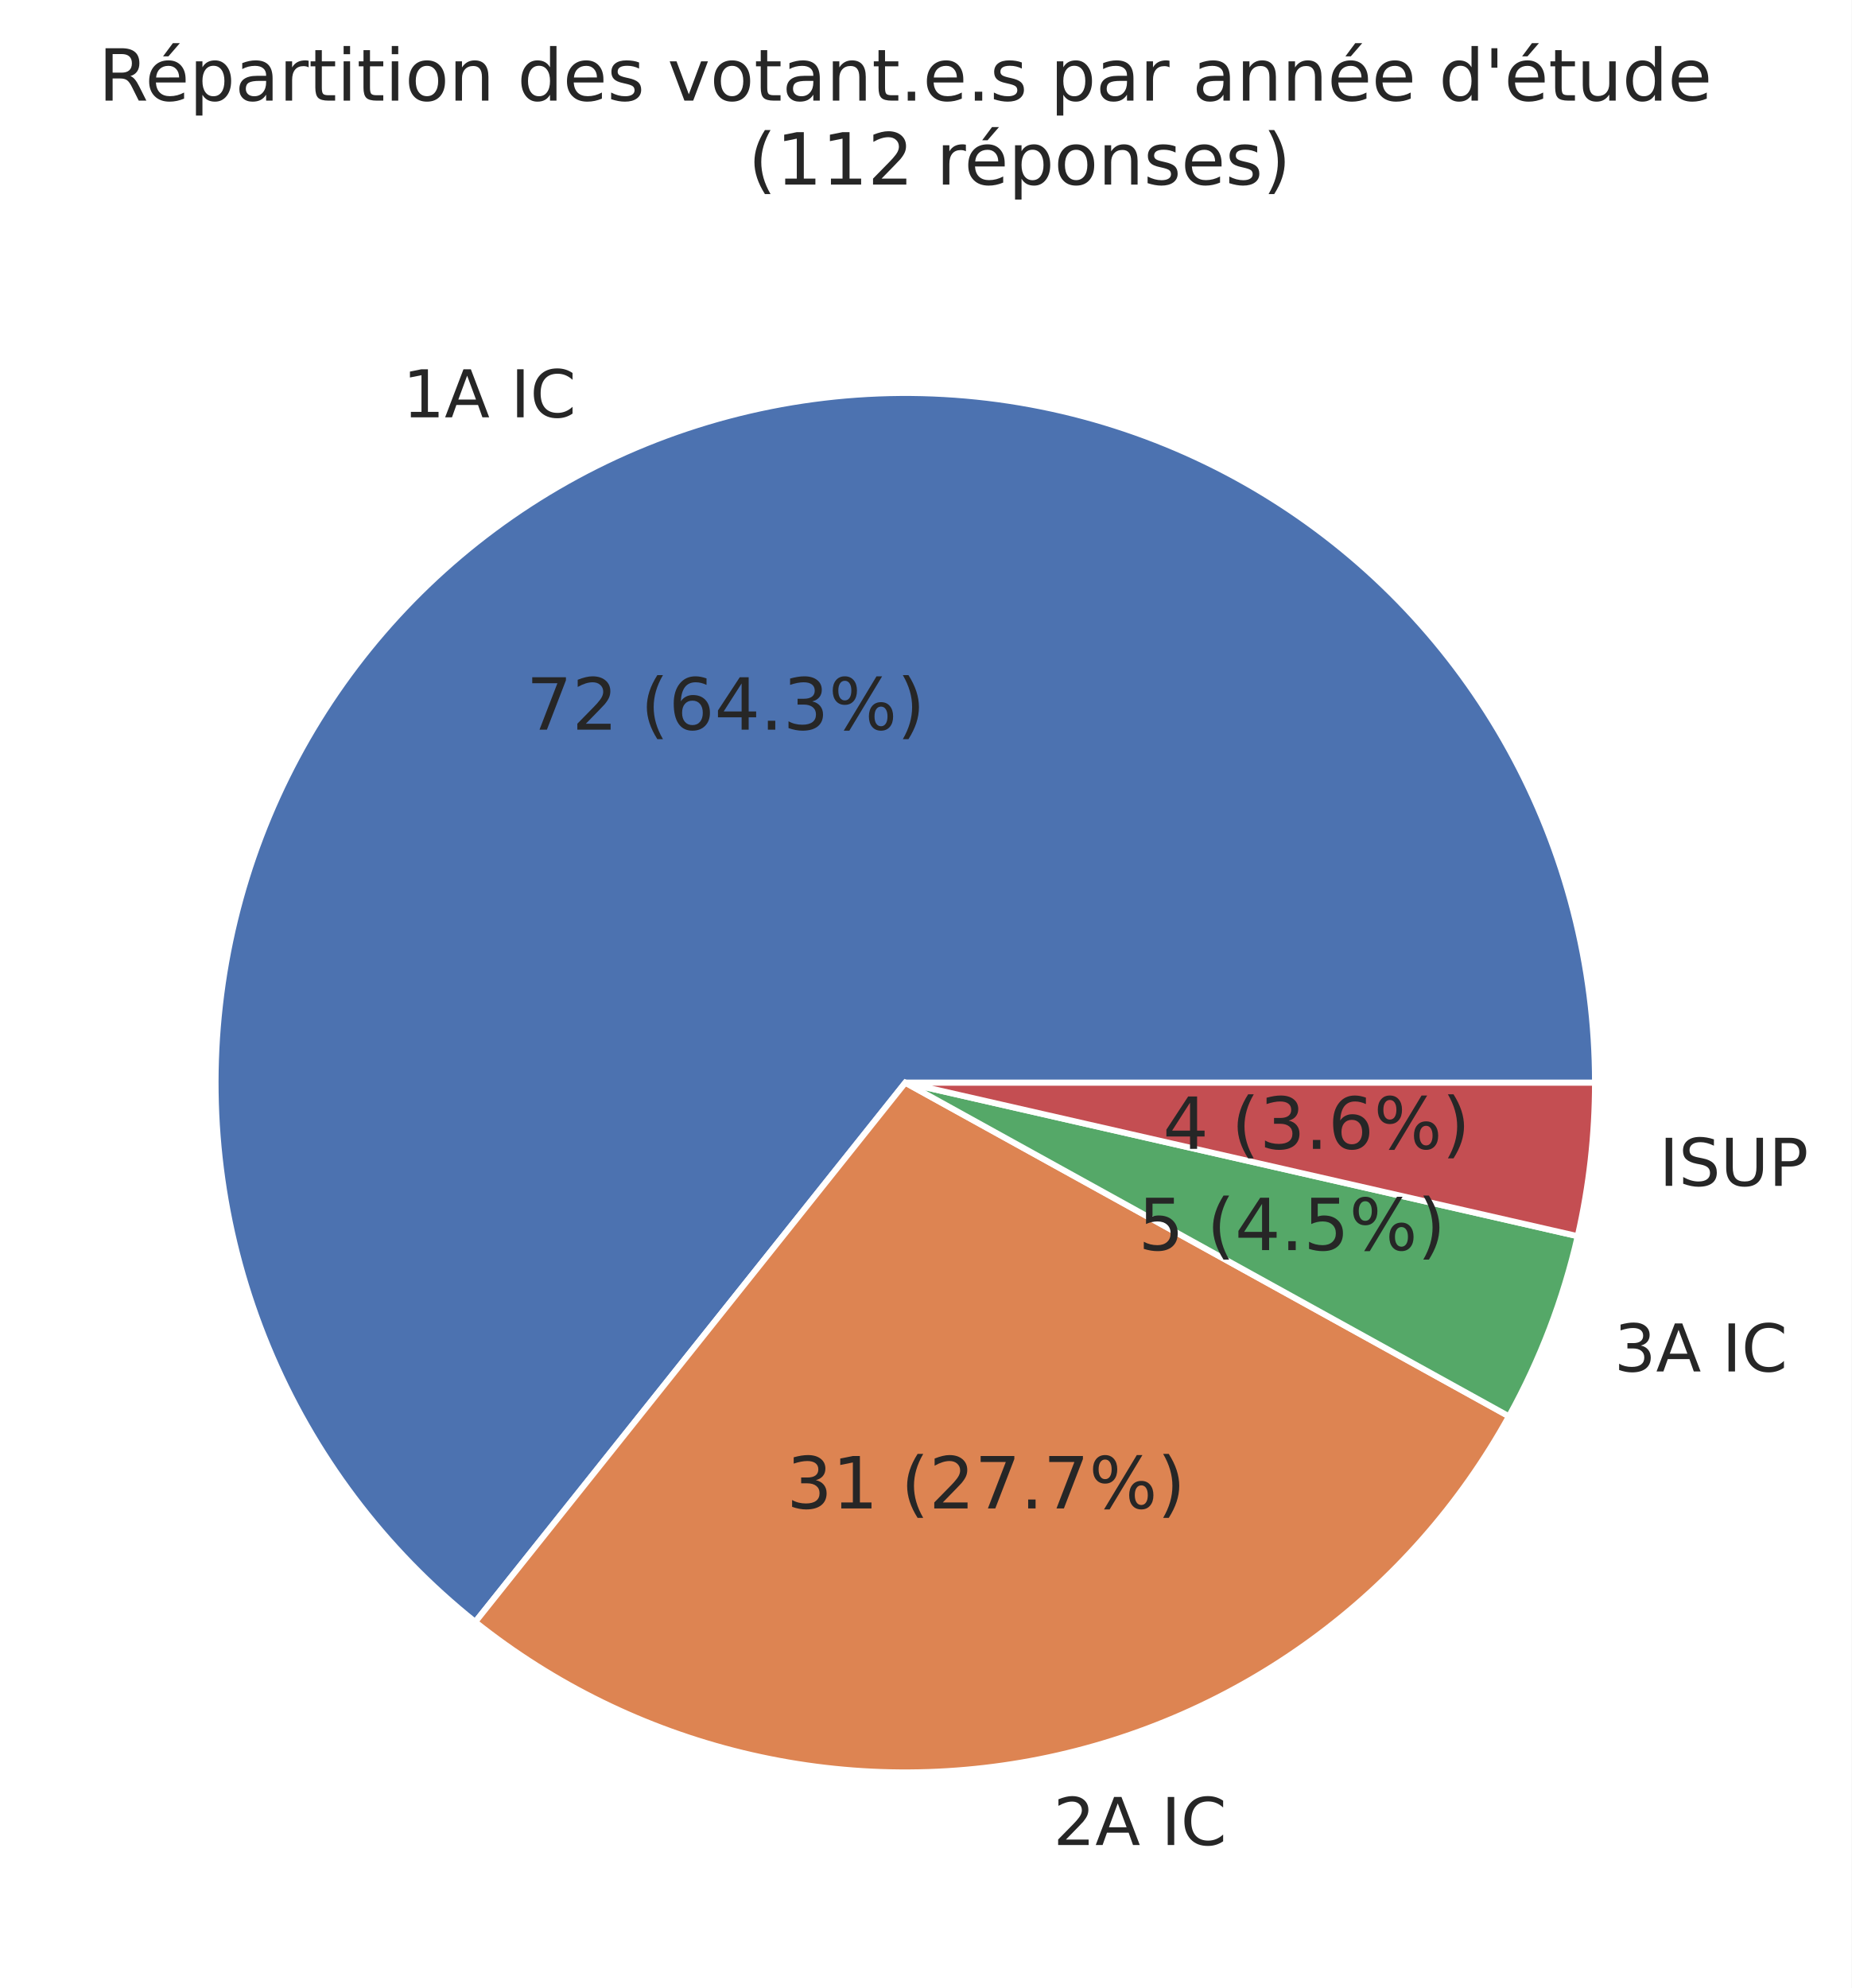
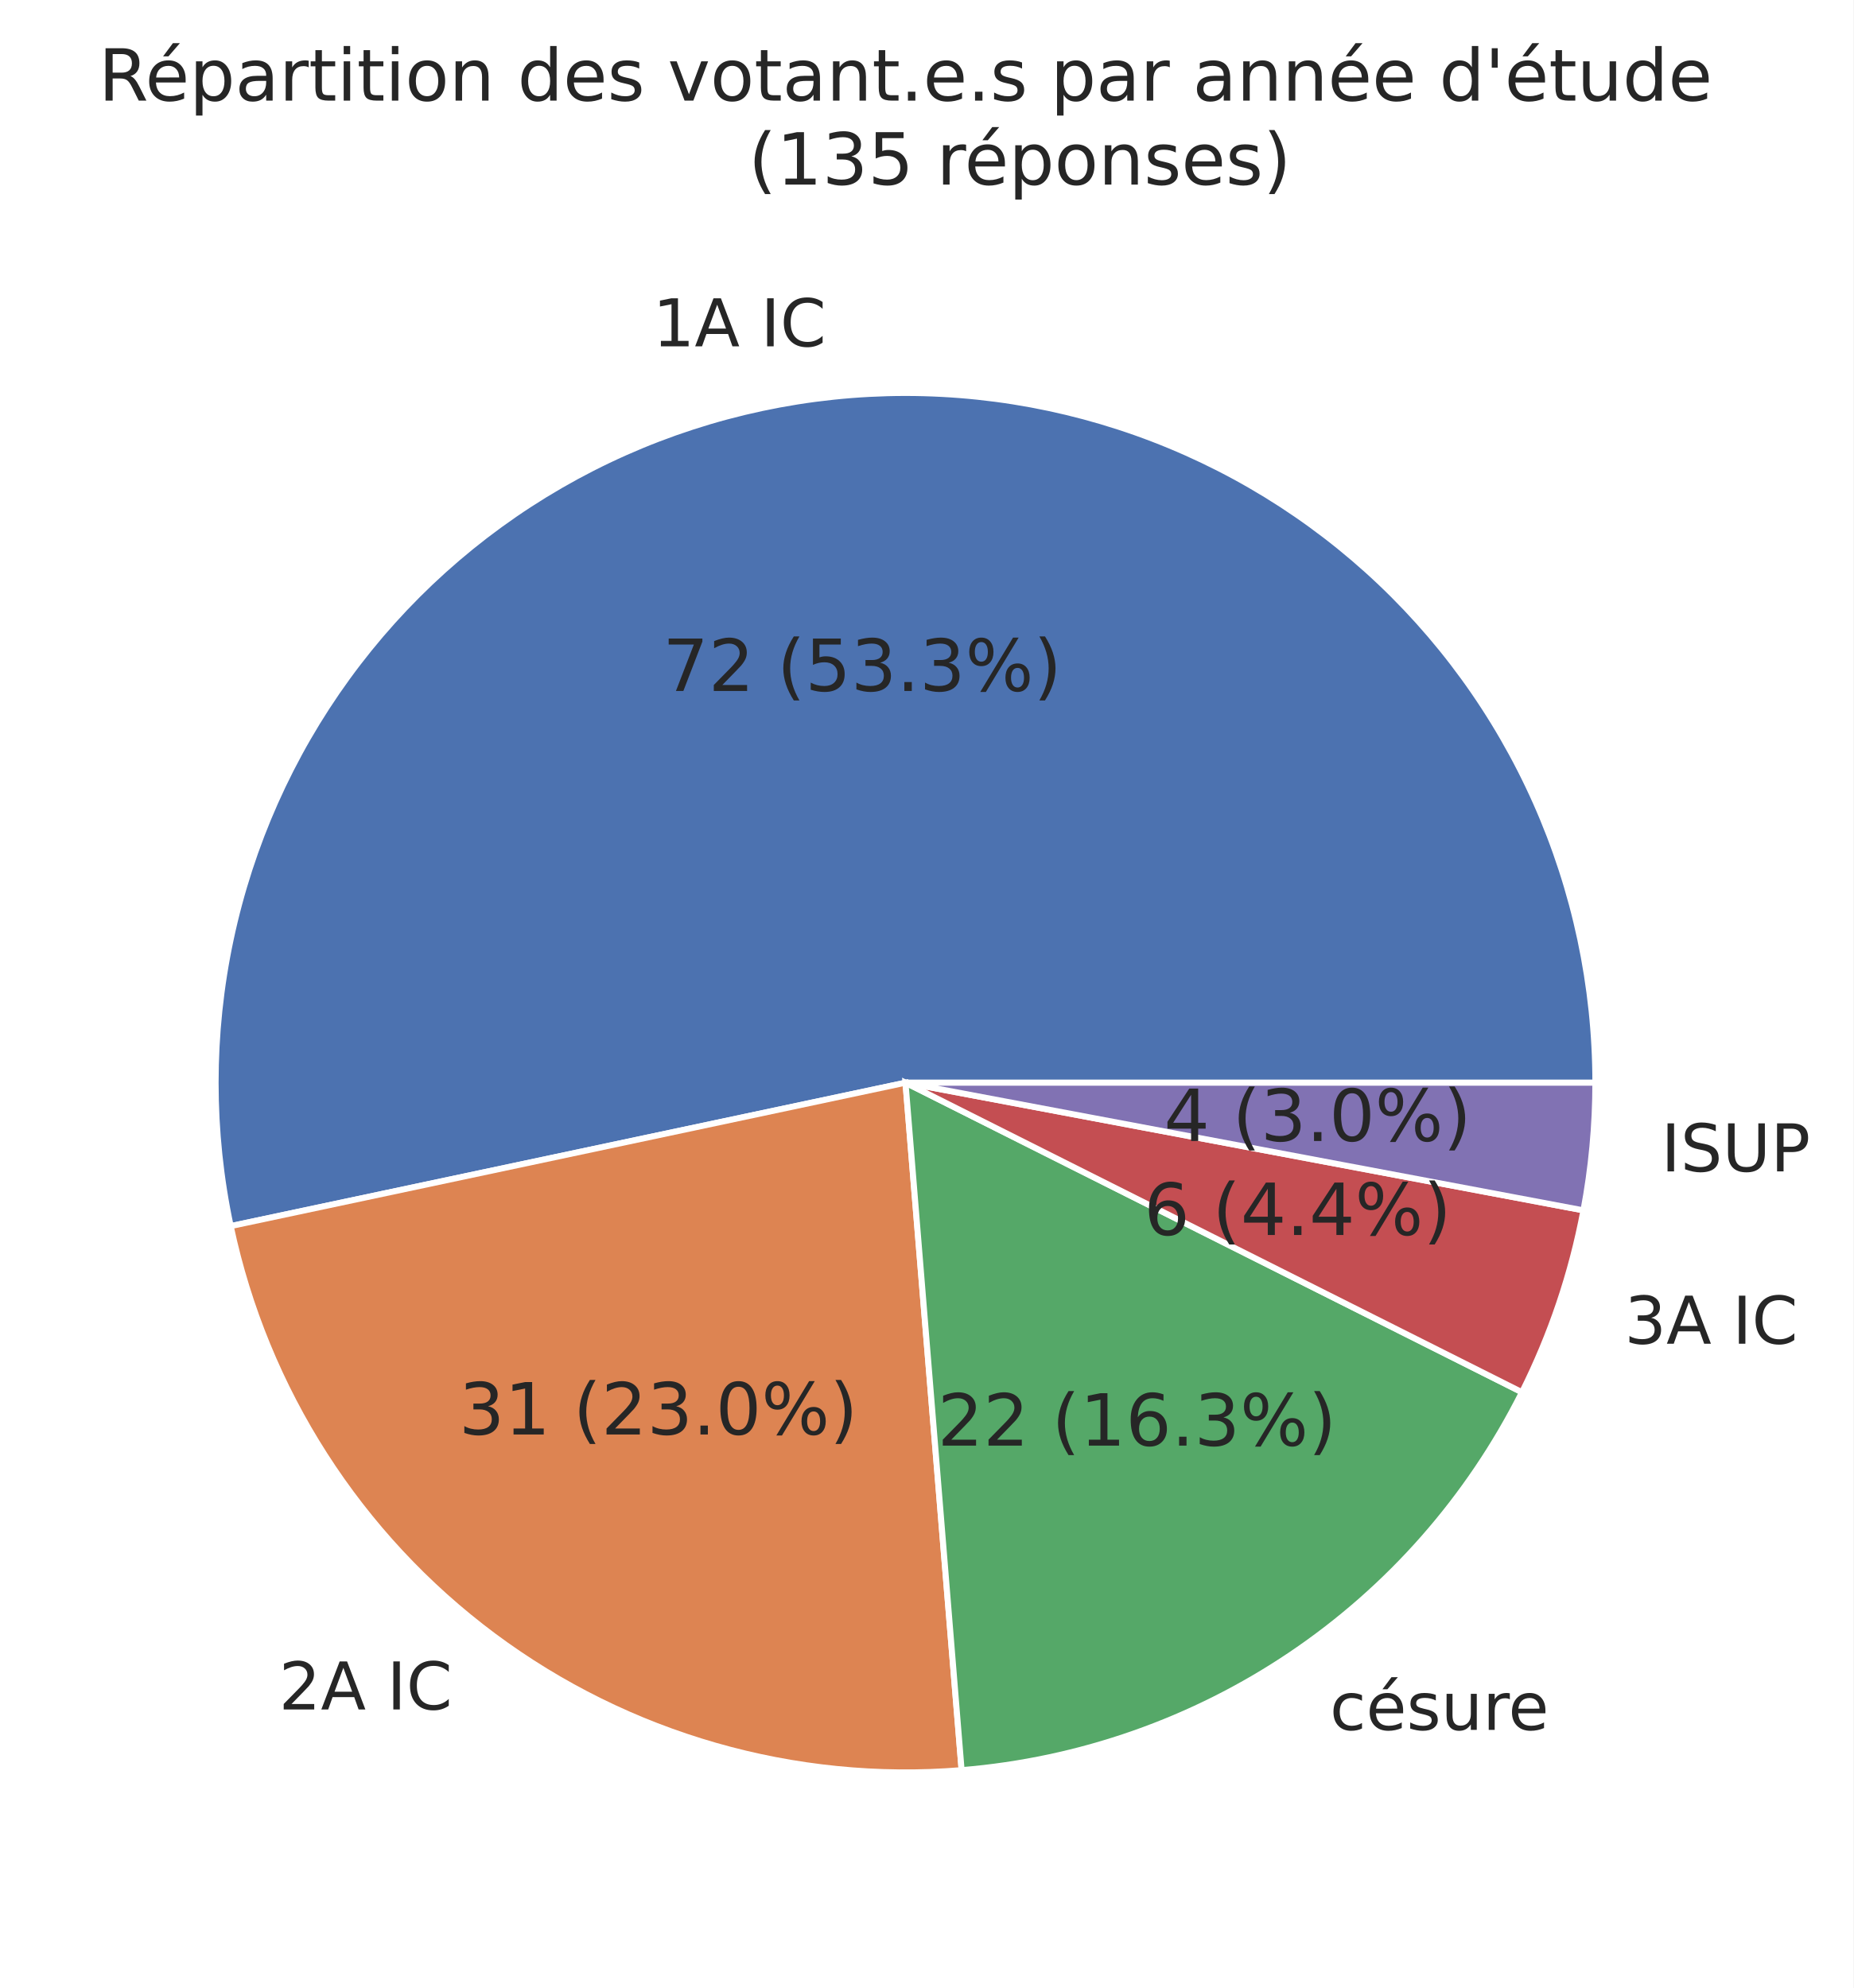
- <svg xmlns="http://www.w3.org/2000/svg" xmlns:xlink="http://www.w3.org/1999/xlink" width="309.077pt" height="331.844pt" viewBox="0 0 309.077 331.844" version="1.1">
+ <svg xmlns="http://www.w3.org/2000/svg" xmlns:xlink="http://www.w3.org/1999/xlink" width="309.325pt" height="331.844pt" viewBox="0 0 309.325 331.844" version="1.1">
  <defs>
    <style type="text/css">*{stroke-linejoin: round; stroke-linecap: butt}</style>
  </defs>
  <g id="figure_1">
    <g id="patch_1">
-       <path d="M -0 331.844  L 309.077 331.844  L 309.077 0  L -0 0  z " style="fill: #ffffff" />
+       <path d="M -0 331.844  L 309.325 331.844  L 309.325 0  L -0 0  z " style="fill: #ffffff" />
    </g>
    <g id="axes_1">
      <g id="matplotlib.axis_1" />
      <g id="matplotlib.axis_2" />
      <g id="patch_2">
-         <path d="M 266.249 180.727  C 266.249 161.248 261.305 142.084 251.883 125.036  C 242.461 107.987 228.864 93.605 212.37 83.242  C 195.877 72.878 177.02 66.868 157.572 65.776  C 138.123 64.684 118.712 68.545 101.162 76.996  C 83.612 85.448 68.49 98.217 57.218 114.103  C 45.946 129.99 38.888 148.48 36.707 167.837  C 34.526 187.193 37.293 206.791 44.747 224.787  C 52.201 242.783 64.102 258.597 79.332 270.742  L 151.116 180.727  z " style="fill: #4c72b0; stroke: #ffffff; stroke-linejoin: miter" />
+         <path d="M 266.249 180.727  C 266.249 164.593 262.857 148.638 256.295 133.899  C 249.733 119.16 240.145 105.963 228.155 95.167  C 216.165 84.371 202.038 76.215 186.694 71.23  C 171.35 66.244 155.127 64.539 139.081 66.225  C 123.036 67.912 107.522 72.953 93.55 81.02  C 79.577 89.087 67.455 100.001 57.972 113.054  C 48.488 126.107 41.854 141.009 38.499 156.79  C 35.145 172.572 35.145 188.883 38.499 204.665  L 151.116 180.727  z " style="fill: #4c72b0; stroke: #ffffff; stroke-linejoin: miter" />
      </g>
      <g id="patch_3">
-         <path d="M 79.332 270.742  C 92.428 281.186 107.648 288.647 123.925 292.603  C 140.202 296.559 157.148 296.916 173.577 293.648  C 190.006 290.38 205.526 283.566 219.05 273.682  C 232.575 263.798 243.78 251.08 251.883 236.419  L 151.116 180.727  z " style="fill: #dd8452; stroke: #ffffff; stroke-linejoin: miter" />
+         <path d="M 38.499 204.665  C 44.317 232.036 59.918 256.368 82.363 273.078  C 104.809 289.788 132.594 297.755 160.483 295.479  L 151.116 180.727  z " style="fill: #dd8452; stroke: #ffffff; stroke-linejoin: miter" />
      </g>
      <g id="patch_4">
-         <path d="M 251.883 236.419  C 254.488 231.707 256.758 226.817 258.679 221.786  C 260.599 216.756 262.164 211.597 263.362 206.347  L 151.116 180.727  z " style="fill: #55a868; stroke: #ffffff; stroke-linejoin: miter" />
+         <path d="M 160.483 295.479  C 180.172 293.871 199.12 287.224 215.497 276.177  C 231.875 265.13 245.137 250.052 254.002 232.399  L 151.116 180.727  z " style="fill: #55a868; stroke: #ffffff; stroke-linejoin: miter" />
      </g>
      <g id="patch_5">
-         <path d="M 263.362 206.347  C 264.321 202.148 265.043 197.898 265.525 193.618  C 266.007 189.338 266.249 185.035 266.249 180.728  L 151.116 180.727  z " style="fill: #c44e52; stroke: #ffffff; stroke-linejoin: miter" />
+         <path d="M 254.002 232.399  C 256.408 227.608 258.477 222.656 260.192 217.577  C 261.908 212.498 263.267 207.306 264.259 202.038  L 151.116 180.727  z " style="fill: #c44e52; stroke: #ffffff; stroke-linejoin: miter" />
+       </g>
+       <g id="patch_6">
+         <path d="M 264.259 202.038  C 264.921 198.527 265.418 194.987 265.75 191.429  C 266.082 187.872 266.249 184.3 266.249 180.727  L 151.116 180.727  z " style="fill: #8172b3; stroke: #ffffff; stroke-linejoin: miter" />
      </g>
      <g id="text_1">
-         <g style="fill: #262626" transform="translate(67.22086 69.65864) scale(0.11 -0.11)">
+         <g style="fill: #262626" transform="translate(108.9324 57.81051) scale(0.11 -0.11)">
          <defs>
            <path id="DejaVuSans-31" d="M 794 531  L 1825 531  L 1825 4091  L 703 3866  L 703 4441  L 1819 4666  L 2450 4666  L 2450 531  L 3481 531  L 3481 0  L 794 0  L 794 531  z " transform="scale(0.015625)" />
            <path id="DejaVuSans-41" d="M 2188 4044  L 1331 1722  L 3047 1722  L 2188 4044  z M 1831 4666  L 2547 4666  L 4325 0  L 3669 0  L 3244 1197  L 1141 1197  L 716 0  L 50 0  L 1831 4666  z " transform="scale(0.015625)" />
            <path id="DejaVuSans-20" transform="scale(0.015625)" />
            <path id="DejaVuSans-49" d="M 628 4666  L 1259 4666  L 1259 0  L 628 0  L 628 4666  z " transform="scale(0.015625)" />
            <path id="DejaVuSans-43" d="M 4122 4306  L 4122 3641  Q 3803 3938 3442 4084  Q 3081 4231 2675 4231  Q 1875 4231 1450 3742  Q 1025 3253 1025 2328  Q 1025 1406 1450 917  Q 1875 428 2675 428  Q 3081 428 3442 575  Q 3803 722 4122 1019  L 4122 359  Q 3791 134 3420 21  Q 3050 -91 2638 -91  Q 1578 -91 968 557  Q 359 1206 359 2328  Q 359 3453 968 4101  Q 1578 4750 2638 4750  Q 3056 4750 3426 4639  Q 3797 4528 4122 4306  z " transform="scale(0.015625)" />
          </defs>
          <use xlink:href="#DejaVuSans-31" />
          <use xlink:href="#DejaVuSans-41" transform="translate(63.62305 0)" />
          <use xlink:href="#DejaVuSans-20" transform="translate(132.0312 0)" />
          <use xlink:href="#DejaVuSans-49" transform="translate(163.8184 0)" />
          <use xlink:href="#DejaVuSans-43" transform="translate(193.3105 0)" />
        </g>
      </g>
      <g id="text_2">
-         <g style="fill: #262626" transform="translate(87.85939 121.8001) scale(0.12 -0.12)">
+         <g style="fill: #262626" transform="translate(110.6111 115.3375) scale(0.12 -0.12)">
          <defs>
            <path id="DejaVuSans-37" d="M 525 4666  L 3525 4666  L 3525 4397  L 1831 0  L 1172 0  L 2766 4134  L 525 4134  L 525 4666  z " transform="scale(0.015625)" />
            <path id="DejaVuSans-32" d="M 1228 531  L 3431 531  L 3431 0  L 469 0  L 469 531  Q 828 903 1448 1529  Q 2069 2156 2228 2338  Q 2531 2678 2651 2914  Q 2772 3150 2772 3378  Q 2772 3750 2511 3984  Q 2250 4219 1831 4219  Q 1534 4219 1204 4116  Q 875 4013 500 3803  L 500 4441  Q 881 4594 1212 4672  Q 1544 4750 1819 4750  Q 2544 4750 2975 4387  Q 3406 4025 3406 3419  Q 3406 3131 3298 2873  Q 3191 2616 2906 2266  Q 2828 2175 2409 1742  Q 1991 1309 1228 531  z " transform="scale(0.015625)" />
            <path id="DejaVuSans-28" d="M 1984 4856  Q 1566 4138 1362 3434  Q 1159 2731 1159 2009  Q 1159 1288 1364 580  Q 1569 -128 1984 -844  L 1484 -844  Q 1016 -109 783 600  Q 550 1309 550 2009  Q 550 2706 781 3412  Q 1013 4119 1484 4856  L 1984 4856  z " transform="scale(0.015625)" />
-             <path id="DejaVuSans-36" d="M 2113 2584  Q 1688 2584 1439 2293  Q 1191 2003 1191 1497  Q 1191 994 1439 701  Q 1688 409 2113 409  Q 2538 409 2786 701  Q 3034 994 3034 1497  Q 3034 2003 2786 2293  Q 2538 2584 2113 2584  z M 3366 4563  L 3366 3988  Q 3128 4100 2886 4159  Q 2644 4219 2406 4219  Q 1781 4219 1451 3797  Q 1122 3375 1075 2522  Q 1259 2794 1537 2939  Q 1816 3084 2150 3084  Q 2853 3084 3261 2657  Q 3669 2231 3669 1497  Q 3669 778 3244 343  Q 2819 -91 2113 -91  Q 1303 -91 875 529  Q 447 1150 447 2328  Q 447 3434 972 4092  Q 1497 4750 2381 4750  Q 2619 4750 2861 4703  Q 3103 4656 3366 4563  z " transform="scale(0.015625)" />
-             <path id="DejaVuSans-34" d="M 2419 4116  L 825 1625  L 2419 1625  L 2419 4116  z M 2253 4666  L 3047 4666  L 3047 1625  L 3713 1625  L 3713 1100  L 3047 1100  L 3047 0  L 2419 0  L 2419 1100  L 313 1100  L 313 1709  L 2253 4666  z " transform="scale(0.015625)" />
+             <path id="DejaVuSans-35" d="M 691 4666  L 3169 4666  L 3169 4134  L 1269 4134  L 1269 2991  Q 1406 3038 1543 3061  Q 1681 3084 1819 3084  Q 2600 3084 3056 2656  Q 3513 2228 3513 1497  Q 3513 744 3044 326  Q 2575 -91 1722 -91  Q 1428 -91 1123 -41  Q 819 9 494 109  L 494 744  Q 775 591 1075 516  Q 1375 441 1709 441  Q 2250 441 2565 725  Q 2881 1009 2881 1497  Q 2881 1984 2565 2268  Q 2250 2553 1709 2553  Q 1456 2553 1204 2497  Q 953 2441 691 2322  L 691 4666  z " transform="scale(0.015625)" />
+             <path id="DejaVuSans-33" d="M 2597 2516  Q 3050 2419 3304 2112  Q 3559 1806 3559 1356  Q 3559 666 3084 287  Q 2609 -91 1734 -91  Q 1441 -91 1130 -33  Q 819 25 488 141  L 488 750  Q 750 597 1062 519  Q 1375 441 1716 441  Q 2309 441 2620 675  Q 2931 909 2931 1356  Q 2931 1769 2642 2001  Q 2353 2234 1838 2234  L 1294 2234  L 1294 2753  L 1863 2753  Q 2328 2753 2575 2939  Q 2822 3125 2822 3475  Q 2822 3834 2567 4026  Q 2313 4219 1838 4219  Q 1578 4219 1281 4162  Q 984 4106 628 3988  L 628 4550  Q 988 4650 1302 4700  Q 1616 4750 1894 4750  Q 2613 4750 3031 4423  Q 3450 4097 3450 3541  Q 3450 3153 3228 2886  Q 3006 2619 2597 2516  z " transform="scale(0.015625)" />
            <path id="DejaVuSans-2e" d="M 684 794  L 1344 794  L 1344 0  L 684 0  L 684 794  z " transform="scale(0.015625)" />
-             <path id="DejaVuSans-33" d="M 2597 2516  Q 3050 2419 3304 2112  Q 3559 1806 3559 1356  Q 3559 666 3084 287  Q 2609 -91 1734 -91  Q 1441 -91 1130 -33  Q 819 25 488 141  L 488 750  Q 750 597 1062 519  Q 1375 441 1716 441  Q 2309 441 2620 675  Q 2931 909 2931 1356  Q 2931 1769 2642 2001  Q 2353 2234 1838 2234  L 1294 2234  L 1294 2753  L 1863 2753  Q 2328 2753 2575 2939  Q 2822 3125 2822 3475  Q 2822 3834 2567 4026  Q 2313 4219 1838 4219  Q 1578 4219 1281 4162  Q 984 4106 628 3988  L 628 4550  Q 988 4650 1302 4700  Q 1616 4750 1894 4750  Q 2613 4750 3031 4423  Q 3450 4097 3450 3541  Q 3450 3153 3228 2886  Q 3006 2619 2597 2516  z " transform="scale(0.015625)" />
            <path id="DejaVuSans-25" d="M 4653 2053  Q 4381 2053 4226 1822  Q 4072 1591 4072 1178  Q 4072 772 4226 539  Q 4381 306 4653 306  Q 4919 306 5073 539  Q 5228 772 5228 1178  Q 5228 1588 5073 1820  Q 4919 2053 4653 2053  z M 4653 2450  Q 5147 2450 5437 2106  Q 5728 1763 5728 1178  Q 5728 594 5436 251  Q 5144 -91 4653 -91  Q 4153 -91 3862 251  Q 3572 594 3572 1178  Q 3572 1766 3864 2108  Q 4156 2450 4653 2450  z M 1428 4353  Q 1159 4353 1004 4120  Q 850 3888 850 3481  Q 850 3069 1003 2837  Q 1156 2606 1428 2606  Q 1700 2606 1854 2837  Q 2009 3069 2009 3481  Q 2009 3884 1853 4118  Q 1697 4353 1428 4353  z M 4250 4750  L 4750 4750  L 1831 -91  L 1331 -91  L 4250 4750  z M 1428 4750  Q 1922 4750 2215 4408  Q 2509 4066 2509 3481  Q 2509 2891 2217 2550  Q 1925 2209 1428 2209  Q 931 2209 642 2551  Q 353 2894 353 3481  Q 353 4063 643 4406  Q 934 4750 1428 4750  z " transform="scale(0.015625)" />
            <path id="DejaVuSans-29" d="M 513 4856  L 1013 4856  Q 1481 4119 1714 3412  Q 1947 2706 1947 2009  Q 1947 1309 1714 600  Q 1481 -109 1013 -844  L 513 -844  Q 928 -128 1133 580  Q 1338 1288 1338 2009  Q 1338 2731 1133 3434  Q 928 4138 513 4856  z " transform="scale(0.015625)" />
          </defs>
          <use xlink:href="#DejaVuSans-37" />
          <use xlink:href="#DejaVuSans-32" transform="translate(63.62305 0)" />
          <use xlink:href="#DejaVuSans-20" transform="translate(127.2461 0)" />
          <use xlink:href="#DejaVuSans-28" transform="translate(159.0332 0)" />
-           <use xlink:href="#DejaVuSans-36" transform="translate(198.0469 0)" />
-           <use xlink:href="#DejaVuSans-34" transform="translate(261.6699 0)" />
+           <use xlink:href="#DejaVuSans-35" transform="translate(198.0469 0)" />
+           <use xlink:href="#DejaVuSans-33" transform="translate(261.6699 0)" />
          <use xlink:href="#DejaVuSans-2e" transform="translate(325.293 0)" />
          <use xlink:href="#DejaVuSans-33" transform="translate(357.0801 0)" />
          <use xlink:href="#DejaVuSans-25" transform="translate(420.7031 0)" />
          <use xlink:href="#DejaVuSans-29" transform="translate(515.7227 0)" />
        </g>
      </g>
      <g id="text_3">
-         <g style="fill: #262626" transform="translate(175.8234 307.9754) scale(0.11 -0.11)">
+         <g style="fill: #262626" transform="translate(46.54276 285.3486) scale(0.11 -0.11)">
          <use xlink:href="#DejaVuSans-32" />
          <use xlink:href="#DejaVuSans-41" transform="translate(63.62305 0)" />
          <use xlink:href="#DejaVuSans-20" transform="translate(132.0312 0)" />
          <use xlink:href="#DejaVuSans-49" transform="translate(163.8184 0)" />
          <use xlink:href="#DejaVuSans-43" transform="translate(193.3105 0)" />
        </g>
      </g>
      <g id="text_4">
-         <g style="fill: #262626" transform="translate(131.3087 251.7911) scale(0.12 -0.12)">
+         <g style="fill: #262626" transform="translate(76.58042 239.4492) scale(0.12 -0.12)">
+           <defs>
+             <path id="DejaVuSans-30" d="M 2034 4250  Q 1547 4250 1301 3770  Q 1056 3291 1056 2328  Q 1056 1369 1301 889  Q 1547 409 2034 409  Q 2525 409 2770 889  Q 3016 1369 3016 2328  Q 3016 3291 2770 3770  Q 2525 4250 2034 4250  z M 2034 4750  Q 2819 4750 3233 4129  Q 3647 3509 3647 2328  Q 3647 1150 3233 529  Q 2819 -91 2034 -91  Q 1250 -91 836 529  Q 422 1150 422 2328  Q 422 3509 836 4129  Q 1250 4750 2034 4750  z " transform="scale(0.015625)" />
+           </defs>
          <use xlink:href="#DejaVuSans-33" />
          <use xlink:href="#DejaVuSans-31" transform="translate(63.62305 0)" />
          <use xlink:href="#DejaVuSans-20" transform="translate(127.2461 0)" />
          <use xlink:href="#DejaVuSans-28" transform="translate(159.0332 0)" />
          <use xlink:href="#DejaVuSans-32" transform="translate(198.0469 0)" />
-           <use xlink:href="#DejaVuSans-37" transform="translate(261.6699 0)" />
+           <use xlink:href="#DejaVuSans-33" transform="translate(261.6699 0)" />
          <use xlink:href="#DejaVuSans-2e" transform="translate(325.293 0)" />
-           <use xlink:href="#DejaVuSans-37" transform="translate(357.0801 0)" />
+           <use xlink:href="#DejaVuSans-30" transform="translate(357.0801 0)" />
          <use xlink:href="#DejaVuSans-25" transform="translate(420.7031 0)" />
          <use xlink:href="#DejaVuSans-29" transform="translate(515.7227 0)" />
        </g>
      </g>
      <g id="text_5">
-         <g style="fill: #262626" transform="translate(269.435 228.9275) scale(0.11 -0.11)">
+         <g style="fill: #262626" transform="translate(221.9356 288.7572) scale(0.11 -0.11)">
+           <defs>
+             <path id="DejaVuSans-63" d="M 3122 3366  L 3122 2828  Q 2878 2963 2633 3030  Q 2388 3097 2138 3097  Q 1578 3097 1268 2742  Q 959 2388 959 1747  Q 959 1106 1268 751  Q 1578 397 2138 397  Q 2388 397 2633 464  Q 2878 531 3122 666  L 3122 134  Q 2881 22 2623 -34  Q 2366 -91 2075 -91  Q 1284 -91 818 406  Q 353 903 353 1747  Q 353 2603 823 3093  Q 1294 3584 2113 3584  Q 2378 3584 2631 3529  Q 2884 3475 3122 3366  z " transform="scale(0.015625)" />
+             <path id="DejaVuSans-e9" d="M 3597 1894  L 3597 1613  L 953 1613  Q 991 1019 1311 708  Q 1631 397 2203 397  Q 2534 397 2845 478  Q 3156 559 3463 722  L 3463 178  Q 3153 47 2828 -22  Q 2503 -91 2169 -91  Q 1331 -91 842 396  Q 353 884 353 1716  Q 353 2575 817 3079  Q 1281 3584 2069 3584  Q 2775 3584 3186 3129  Q 3597 2675 3597 1894  z M 3022 2063  Q 3016 2534 2758 2815  Q 2500 3097 2075 3097  Q 1594 3097 1305 2825  Q 1016 2553 972 2059  L 3022 2063  z M 2466 5119  L 3088 5119  L 2070 3944  L 1591 3944  L 2466 5119  z " transform="scale(0.015625)" />
+             <path id="DejaVuSans-73" d="M 2834 3397  L 2834 2853  Q 2591 2978 2328 3040  Q 2066 3103 1784 3103  Q 1356 3103 1142 2972  Q 928 2841 928 2578  Q 928 2378 1081 2264  Q 1234 2150 1697 2047  L 1894 2003  Q 2506 1872 2764 1633  Q 3022 1394 3022 966  Q 3022 478 2636 193  Q 2250 -91 1575 -91  Q 1294 -91 989 -36  Q 684 19 347 128  L 347 722  Q 666 556 975 473  Q 1284 391 1588 391  Q 1994 391 2212 530  Q 2431 669 2431 922  Q 2431 1156 2273 1281  Q 2116 1406 1581 1522  L 1381 1569  Q 847 1681 609 1914  Q 372 2147 372 2553  Q 372 3047 722 3315  Q 1072 3584 1716 3584  Q 2034 3584 2315 3537  Q 2597 3491 2834 3397  z " transform="scale(0.015625)" />
+             <path id="DejaVuSans-75" d="M 544 1381  L 544 3500  L 1119 3500  L 1119 1403  Q 1119 906 1312 657  Q 1506 409 1894 409  Q 2359 409 2629 706  Q 2900 1003 2900 1516  L 2900 3500  L 3475 3500  L 3475 0  L 2900 0  L 2900 538  Q 2691 219 2414 64  Q 2138 -91 1772 -91  Q 1169 -91 856 284  Q 544 659 544 1381  z M 1991 3584  L 1991 3584  z " transform="scale(0.015625)" />
+             <path id="DejaVuSans-72" d="M 2631 2963  Q 2534 3019 2420 3045  Q 2306 3072 2169 3072  Q 1681 3072 1420 2755  Q 1159 2438 1159 1844  L 1159 0  L 581 0  L 581 3500  L 1159 3500  L 1159 2956  Q 1341 3275 1631 3429  Q 1922 3584 2338 3584  Q 2397 3584 2469 3576  Q 2541 3569 2628 3553  L 2631 2963  z " transform="scale(0.015625)" />
+             <path id="DejaVuSans-65" d="M 3597 1894  L 3597 1613  L 953 1613  Q 991 1019 1311 708  Q 1631 397 2203 397  Q 2534 397 2845 478  Q 3156 559 3463 722  L 3463 178  Q 3153 47 2828 -22  Q 2503 -91 2169 -91  Q 1331 -91 842 396  Q 353 884 353 1716  Q 353 2575 817 3079  Q 1281 3584 2069 3584  Q 2775 3584 3186 3129  Q 3597 2675 3597 1894  z M 3022 2063  Q 3016 2534 2758 2815  Q 2500 3097 2075 3097  Q 1594 3097 1305 2825  Q 1016 2553 972 2059  L 3022 2063  z " transform="scale(0.015625)" />
+           </defs>
+           <use xlink:href="#DejaVuSans-63" />
+           <use xlink:href="#DejaVuSans-e9" transform="translate(54.98047 0)" />
+           <use xlink:href="#DejaVuSans-73" transform="translate(116.5039 0)" />
+           <use xlink:href="#DejaVuSans-75" transform="translate(168.6035 0)" />
+           <use xlink:href="#DejaVuSans-72" transform="translate(231.9824 0)" />
+           <use xlink:href="#DejaVuSans-65" transform="translate(270.8457 0)" />
+         </g>
+       </g>
+       <g id="text_6">
+         <g style="fill: #262626" transform="translate(156.4608 241.3084) scale(0.12 -0.12)">
+           <defs>
+             <path id="DejaVuSans-36" d="M 2113 2584  Q 1688 2584 1439 2293  Q 1191 2003 1191 1497  Q 1191 994 1439 701  Q 1688 409 2113 409  Q 2538 409 2786 701  Q 3034 994 3034 1497  Q 3034 2003 2786 2293  Q 2538 2584 2113 2584  z M 3366 4563  L 3366 3988  Q 3128 4100 2886 4159  Q 2644 4219 2406 4219  Q 1781 4219 1451 3797  Q 1122 3375 1075 2522  Q 1259 2794 1537 2939  Q 1816 3084 2150 3084  Q 2853 3084 3261 2657  Q 3669 2231 3669 1497  Q 3669 778 3244 343  Q 2819 -91 2113 -91  Q 1303 -91 875 529  Q 447 1150 447 2328  Q 447 3434 972 4092  Q 1497 4750 2381 4750  Q 2619 4750 2861 4703  Q 3103 4656 3366 4563  z " transform="scale(0.015625)" />
+           </defs>
+           <use xlink:href="#DejaVuSans-32" />
+           <use xlink:href="#DejaVuSans-32" transform="translate(63.62305 0)" />
+           <use xlink:href="#DejaVuSans-20" transform="translate(127.2461 0)" />
+           <use xlink:href="#DejaVuSans-28" transform="translate(159.0332 0)" />
+           <use xlink:href="#DejaVuSans-31" transform="translate(198.0469 0)" />
+           <use xlink:href="#DejaVuSans-36" transform="translate(261.6699 0)" />
+           <use xlink:href="#DejaVuSans-2e" transform="translate(325.293 0)" />
+           <use xlink:href="#DejaVuSans-33" transform="translate(357.0801 0)" />
+           <use xlink:href="#DejaVuSans-25" transform="translate(420.7031 0)" />
+           <use xlink:href="#DejaVuSans-29" transform="translate(515.7227 0)" />
+         </g>
+       </g>
+       <g id="text_7">
+         <g style="fill: #262626" transform="translate(271.1001 224.2974) scale(0.11 -0.11)">
          <use xlink:href="#DejaVuSans-33" />
          <use xlink:href="#DejaVuSans-41" transform="translate(63.62305 0)" />
          <use xlink:href="#DejaVuSans-20" transform="translate(132.0312 0)" />
          <use xlink:href="#DejaVuSans-49" transform="translate(163.8184 0)" />
          <use xlink:href="#DejaVuSans-43" transform="translate(193.3105 0)" />
        </g>
      </g>
-       <g id="text_6">
-         <g style="fill: #262626" transform="translate(190.0046 208.6741) scale(0.12 -0.12)">
-           <defs>
-             <path id="DejaVuSans-35" d="M 691 4666  L 3169 4666  L 3169 4134  L 1269 4134  L 1269 2991  Q 1406 3038 1543 3061  Q 1681 3084 1819 3084  Q 2600 3084 3056 2656  Q 3513 2228 3513 1497  Q 3513 744 3044 326  Q 2575 -91 1722 -91  Q 1428 -91 1123 -41  Q 819 9 494 109  L 494 744  Q 775 591 1075 516  Q 1375 441 1709 441  Q 2250 441 2565 725  Q 2881 1009 2881 1497  Q 2881 1984 2565 2268  Q 2250 2553 1709 2553  Q 1456 2553 1204 2497  Q 953 2441 691 2322  L 691 4666  z " transform="scale(0.015625)" />
-           </defs>
-           <use xlink:href="#DejaVuSans-35" />
+       <g id="text_8">
+         <g style="fill: #262626" transform="translate(190.9128 206.1485) scale(0.12 -0.12)">
+           <defs>
+             <path id="DejaVuSans-34" d="M 2419 4116  L 825 1625  L 2419 1625  L 2419 4116  z M 2253 4666  L 3047 4666  L 3047 1625  L 3713 1625  L 3713 1100  L 3047 1100  L 3047 0  L 2419 0  L 2419 1100  L 313 1100  L 313 1709  L 2253 4666  z " transform="scale(0.015625)" />
+           </defs>
+           <use xlink:href="#DejaVuSans-36" />
          <use xlink:href="#DejaVuSans-20" transform="translate(63.62305 0)" />
          <use xlink:href="#DejaVuSans-28" transform="translate(95.41016 0)" />
          <use xlink:href="#DejaVuSans-34" transform="translate(134.4238 0)" />
          <use xlink:href="#DejaVuSans-2e" transform="translate(198.0469 0)" />
-           <use xlink:href="#DejaVuSans-35" transform="translate(229.834 0)" />
+           <use xlink:href="#DejaVuSans-34" transform="translate(229.834 0)" />
          <use xlink:href="#DejaVuSans-25" transform="translate(293.457 0)" />
          <use xlink:href="#DejaVuSans-29" transform="translate(388.4766 0)" />
        </g>
      </g>
-       <g id="text_7">
-         <g style="fill: #262626" transform="translate(276.9658 197.9427) scale(0.11 -0.11)">
+       <g id="text_9">
+         <g style="fill: #262626" transform="translate(277.2138 195.5345) scale(0.11 -0.11)">
          <defs>
            <path id="DejaVuSans-53" d="M 3425 4513  L 3425 3897  Q 3066 4069 2747 4153  Q 2428 4238 2131 4238  Q 1616 4238 1336 4038  Q 1056 3838 1056 3469  Q 1056 3159 1242 3001  Q 1428 2844 1947 2747  L 2328 2669  Q 3034 2534 3370 2195  Q 3706 1856 3706 1288  Q 3706 609 3251 259  Q 2797 -91 1919 -91  Q 1588 -91 1214 -16  Q 841 59 441 206  L 441 856  Q 825 641 1194 531  Q 1563 422 1919 422  Q 2459 422 2753 634  Q 3047 847 3047 1241  Q 3047 1584 2836 1778  Q 2625 1972 2144 2069  L 1759 2144  Q 1053 2284 737 2584  Q 422 2884 422 3419  Q 422 4038 858 4394  Q 1294 4750 2059 4750  Q 2388 4750 2728 4690  Q 3069 4631 3425 4513  z " transform="scale(0.015625)" />
            <path id="DejaVuSans-55" d="M 556 4666  L 1191 4666  L 1191 1831  Q 1191 1081 1462 751  Q 1734 422 2344 422  Q 2950 422 3222 751  Q 3494 1081 3494 1831  L 3494 4666  L 4128 4666  L 4128 1753  Q 4128 841 3676 375  Q 3225 -91 2344 -91  Q 1459 -91 1007 375  Q 556 841 556 1753  L 556 4666  z " transform="scale(0.015625)" />
            <path id="DejaVuSans-50" d="M 1259 4147  L 1259 2394  L 2053 2394  Q 2494 2394 2734 2622  Q 2975 2850 2975 3272  Q 2975 3691 2734 3919  Q 2494 4147 2053 4147  L 1259 4147  z M 628 4666  L 2053 4666  Q 2838 4666 3239 4311  Q 3641 3956 3641 3272  Q 3641 2581 3239 2228  Q 2838 1875 2053 1875  L 1259 1875  L 1259 0  L 628 0  L 628 4666  z " transform="scale(0.015625)" />
          </defs>
          <use xlink:href="#DejaVuSans-49" />
          <use xlink:href="#DejaVuSans-53" transform="translate(29.49219 0)" />
          <use xlink:href="#DejaVuSans-55" transform="translate(92.96875 0)" />
          <use xlink:href="#DejaVuSans-50" transform="translate(166.1621 0)" />
        </g>
      </g>
-       <g id="text_8">
-         <g style="fill: #262626" transform="translate(194.1123 191.7732) scale(0.12 -0.12)">
+       <g id="text_10">
+         <g style="fill: #262626" transform="translate(194.2476 190.4597) scale(0.12 -0.12)">
          <use xlink:href="#DejaVuSans-34" />
          <use xlink:href="#DejaVuSans-20" transform="translate(63.62305 0)" />
          <use xlink:href="#DejaVuSans-28" transform="translate(95.41016 0)" />
          <use xlink:href="#DejaVuSans-33" transform="translate(134.4238 0)" />
          <use xlink:href="#DejaVuSans-2e" transform="translate(198.0469 0)" />
-           <use xlink:href="#DejaVuSans-36" transform="translate(229.834 0)" />
+           <use xlink:href="#DejaVuSans-30" transform="translate(229.834 0)" />
          <use xlink:href="#DejaVuSans-25" transform="translate(293.457 0)" />
          <use xlink:href="#DejaVuSans-29" transform="translate(388.4766 0)" />
        </g>
      </g>
-       <g id="text_9">
+       <g id="text_11">
        <g style="fill: #262626" transform="translate(16.4385 16.79812) scale(0.12 -0.12)">
          <defs>
            <path id="DejaVuSans-52" d="M 2841 2188  Q 3044 2119 3236 1894  Q 3428 1669 3622 1275  L 4263 0  L 3584 0  L 2988 1197  Q 2756 1666 2539 1819  Q 2322 1972 1947 1972  L 1259 1972  L 1259 0  L 628 0  L 628 4666  L 2053 4666  Q 2853 4666 3247 4331  Q 3641 3997 3641 3322  Q 3641 2881 3436 2590  Q 3231 2300 2841 2188  z M 1259 4147  L 1259 2491  L 2053 2491  Q 2509 2491 2742 2702  Q 2975 2913 2975 3322  Q 2975 3731 2742 3939  Q 2509 4147 2053 4147  L 1259 4147  z " transform="scale(0.015625)" />
-             <path id="DejaVuSans-e9" d="M 3597 1894  L 3597 1613  L 953 1613  Q 991 1019 1311 708  Q 1631 397 2203 397  Q 2534 397 2845 478  Q 3156 559 3463 722  L 3463 178  Q 3153 47 2828 -22  Q 2503 -91 2169 -91  Q 1331 -91 842 396  Q 353 884 353 1716  Q 353 2575 817 3079  Q 1281 3584 2069 3584  Q 2775 3584 3186 3129  Q 3597 2675 3597 1894  z M 3022 2063  Q 3016 2534 2758 2815  Q 2500 3097 2075 3097  Q 1594 3097 1305 2825  Q 1016 2553 972 2059  L 3022 2063  z M 2466 5119  L 3088 5119  L 2070 3944  L 1591 3944  L 2466 5119  z " transform="scale(0.015625)" />
            <path id="DejaVuSans-70" d="M 1159 525  L 1159 -1331  L 581 -1331  L 581 3500  L 1159 3500  L 1159 2969  Q 1341 3281 1617 3432  Q 1894 3584 2278 3584  Q 2916 3584 3314 3078  Q 3713 2572 3713 1747  Q 3713 922 3314 415  Q 2916 -91 2278 -91  Q 1894 -91 1617 61  Q 1341 213 1159 525  z M 3116 1747  Q 3116 2381 2855 2742  Q 2594 3103 2138 3103  Q 1681 3103 1420 2742  Q 1159 2381 1159 1747  Q 1159 1113 1420 752  Q 1681 391 2138 391  Q 2594 391 2855 752  Q 3116 1113 3116 1747  z " transform="scale(0.015625)" />
            <path id="DejaVuSans-61" d="M 2194 1759  Q 1497 1759 1228 1600  Q 959 1441 959 1056  Q 959 750 1161 570  Q 1363 391 1709 391  Q 2188 391 2477 730  Q 2766 1069 2766 1631  L 2766 1759  L 2194 1759  z M 3341 1997  L 3341 0  L 2766 0  L 2766 531  Q 2569 213 2275 61  Q 1981 -91 1556 -91  Q 1019 -91 701 211  Q 384 513 384 1019  Q 384 1609 779 1909  Q 1175 2209 1959 2209  L 2766 2209  L 2766 2266  Q 2766 2663 2505 2880  Q 2244 3097 1772 3097  Q 1472 3097 1187 3025  Q 903 2953 641 2809  L 641 3341  Q 956 3463 1253 3523  Q 1550 3584 1831 3584  Q 2591 3584 2966 3190  Q 3341 2797 3341 1997  z " transform="scale(0.015625)" />
-             <path id="DejaVuSans-72" d="M 2631 2963  Q 2534 3019 2420 3045  Q 2306 3072 2169 3072  Q 1681 3072 1420 2755  Q 1159 2438 1159 1844  L 1159 0  L 581 0  L 581 3500  L 1159 3500  L 1159 2956  Q 1341 3275 1631 3429  Q 1922 3584 2338 3584  Q 2397 3584 2469 3576  Q 2541 3569 2628 3553  L 2631 2963  z " transform="scale(0.015625)" />
            <path id="DejaVuSans-74" d="M 1172 4494  L 1172 3500  L 2356 3500  L 2356 3053  L 1172 3053  L 1172 1153  Q 1172 725 1289 603  Q 1406 481 1766 481  L 2356 481  L 2356 0  L 1766 0  Q 1100 0 847 248  Q 594 497 594 1153  L 594 3053  L 172 3053  L 172 3500  L 594 3500  L 594 4494  L 1172 4494  z " transform="scale(0.015625)" />
            <path id="DejaVuSans-69" d="M 603 3500  L 1178 3500  L 1178 0  L 603 0  L 603 3500  z M 603 4863  L 1178 4863  L 1178 4134  L 603 4134  L 603 4863  z " transform="scale(0.015625)" />
            <path id="DejaVuSans-6f" d="M 1959 3097  Q 1497 3097 1228 2736  Q 959 2375 959 1747  Q 959 1119 1226 758  Q 1494 397 1959 397  Q 2419 397 2687 759  Q 2956 1122 2956 1747  Q 2956 2369 2687 2733  Q 2419 3097 1959 3097  z M 1959 3584  Q 2709 3584 3137 3096  Q 3566 2609 3566 1747  Q 3566 888 3137 398  Q 2709 -91 1959 -91  Q 1206 -91 779 398  Q 353 888 353 1747  Q 353 2609 779 3096  Q 1206 3584 1959 3584  z " transform="scale(0.015625)" />
            <path id="DejaVuSans-6e" d="M 3513 2113  L 3513 0  L 2938 0  L 2938 2094  Q 2938 2591 2744 2837  Q 2550 3084 2163 3084  Q 1697 3084 1428 2787  Q 1159 2491 1159 1978  L 1159 0  L 581 0  L 581 3500  L 1159 3500  L 1159 2956  Q 1366 3272 1645 3428  Q 1925 3584 2291 3584  Q 2894 3584 3203 3211  Q 3513 2838 3513 2113  z " transform="scale(0.015625)" />
            <path id="DejaVuSans-64" d="M 2906 2969  L 2906 4863  L 3481 4863  L 3481 0  L 2906 0  L 2906 525  Q 2725 213 2448 61  Q 2172 -91 1784 -91  Q 1150 -91 751 415  Q 353 922 353 1747  Q 353 2572 751 3078  Q 1150 3584 1784 3584  Q 2172 3584 2448 3432  Q 2725 3281 2906 2969  z M 947 1747  Q 947 1113 1208 752  Q 1469 391 1925 391  Q 2381 391 2643 752  Q 2906 1113 2906 1747  Q 2906 2381 2643 2742  Q 2381 3103 1925 3103  Q 1469 3103 1208 2742  Q 947 2381 947 1747  z " transform="scale(0.015625)" />
-             <path id="DejaVuSans-65" d="M 3597 1894  L 3597 1613  L 953 1613  Q 991 1019 1311 708  Q 1631 397 2203 397  Q 2534 397 2845 478  Q 3156 559 3463 722  L 3463 178  Q 3153 47 2828 -22  Q 2503 -91 2169 -91  Q 1331 -91 842 396  Q 353 884 353 1716  Q 353 2575 817 3079  Q 1281 3584 2069 3584  Q 2775 3584 3186 3129  Q 3597 2675 3597 1894  z M 3022 2063  Q 3016 2534 2758 2815  Q 2500 3097 2075 3097  Q 1594 3097 1305 2825  Q 1016 2553 972 2059  L 3022 2063  z " transform="scale(0.015625)" />
-             <path id="DejaVuSans-73" d="M 2834 3397  L 2834 2853  Q 2591 2978 2328 3040  Q 2066 3103 1784 3103  Q 1356 3103 1142 2972  Q 928 2841 928 2578  Q 928 2378 1081 2264  Q 1234 2150 1697 2047  L 1894 2003  Q 2506 1872 2764 1633  Q 3022 1394 3022 966  Q 3022 478 2636 193  Q 2250 -91 1575 -91  Q 1294 -91 989 -36  Q 684 19 347 128  L 347 722  Q 666 556 975 473  Q 1284 391 1588 391  Q 1994 391 2212 530  Q 2431 669 2431 922  Q 2431 1156 2273 1281  Q 2116 1406 1581 1522  L 1381 1569  Q 847 1681 609 1914  Q 372 2147 372 2553  Q 372 3047 722 3315  Q 1072 3584 1716 3584  Q 2034 3584 2315 3537  Q 2597 3491 2834 3397  z " transform="scale(0.015625)" />
            <path id="DejaVuSans-76" d="M 191 3500  L 800 3500  L 1894 563  L 2988 3500  L 3597 3500  L 2284 0  L 1503 0  L 191 3500  z " transform="scale(0.015625)" />
            <path id="DejaVuSans-27" d="M 1147 4666  L 1147 2931  L 616 2931  L 616 4666  L 1147 4666  z " transform="scale(0.015625)" />
-             <path id="DejaVuSans-75" d="M 544 1381  L 544 3500  L 1119 3500  L 1119 1403  Q 1119 906 1312 657  Q 1506 409 1894 409  Q 2359 409 2629 706  Q 2900 1003 2900 1516  L 2900 3500  L 3475 3500  L 3475 0  L 2900 0  L 2900 538  Q 2691 219 2414 64  Q 2138 -91 1772 -91  Q 1169 -91 856 284  Q 544 659 544 1381  z M 1991 3584  L 1991 3584  z " transform="scale(0.015625)" />
          </defs>
          <use xlink:href="#DejaVuSans-52" />
          <use xlink:href="#DejaVuSans-e9" transform="translate(64.98242 0)" />
          <use xlink:href="#DejaVuSans-70" transform="translate(126.5059 0)" />
          <use xlink:href="#DejaVuSans-61" transform="translate(189.9824 0)" />
          <use xlink:href="#DejaVuSans-72" transform="translate(251.2617 0)" />
          <use xlink:href="#DejaVuSans-74" transform="translate(292.375 0)" />
          <use xlink:href="#DejaVuSans-69" transform="translate(331.584 0)" />
          <use xlink:href="#DejaVuSans-74" transform="translate(359.3672 0)" />
          <use xlink:href="#DejaVuSans-69" transform="translate(398.5762 0)" />
          <use xlink:href="#DejaVuSans-6f" transform="translate(426.3594 0)" />
          <use xlink:href="#DejaVuSans-6e" transform="translate(487.541 0)" />
          <use xlink:href="#DejaVuSans-20" transform="translate(550.9199 0)" />
          <use xlink:href="#DejaVuSans-64" transform="translate(582.707 0)" />
          <use xlink:href="#DejaVuSans-65" transform="translate(646.1836 0)" />
          <use xlink:href="#DejaVuSans-73" transform="translate(707.707 0)" />
          <use xlink:href="#DejaVuSans-20" transform="translate(759.8066 0)" />
          <use xlink:href="#DejaVuSans-76" transform="translate(791.5938 0)" />
          <use xlink:href="#DejaVuSans-6f" transform="translate(850.7734 0)" />
          <use xlink:href="#DejaVuSans-74" transform="translate(911.9551 0)" />
          <use xlink:href="#DejaVuSans-61" transform="translate(951.1641 0)" />
          <use xlink:href="#DejaVuSans-6e" transform="translate(1012.443 0)" />
          <use xlink:href="#DejaVuSans-74" transform="translate(1075.822 0)" />
          <use xlink:href="#DejaVuSans-2e" transform="translate(1115.031 0)" />
          <use xlink:href="#DejaVuSans-65" transform="translate(1146.818 0)" />
          <use xlink:href="#DejaVuSans-2e" transform="translate(1208.342 0)" />
          <use xlink:href="#DejaVuSans-73" transform="translate(1240.129 0)" />
          <use xlink:href="#DejaVuSans-20" transform="translate(1292.229 0)" />
          <use xlink:href="#DejaVuSans-70" transform="translate(1324.016 0)" />
          <use xlink:href="#DejaVuSans-61" transform="translate(1387.492 0)" />
          <use xlink:href="#DejaVuSans-72" transform="translate(1448.771 0)" />
          <use xlink:href="#DejaVuSans-20" transform="translate(1489.885 0)" />
          <use xlink:href="#DejaVuSans-61" transform="translate(1521.672 0)" />
          <use xlink:href="#DejaVuSans-6e" transform="translate(1582.951 0)" />
          <use xlink:href="#DejaVuSans-6e" transform="translate(1646.33 0)" />
          <use xlink:href="#DejaVuSans-e9" transform="translate(1709.709 0)" />
          <use xlink:href="#DejaVuSans-65" transform="translate(1771.232 0)" />
          <use xlink:href="#DejaVuSans-20" transform="translate(1832.756 0)" />
          <use xlink:href="#DejaVuSans-64" transform="translate(1864.543 0)" />
          <use xlink:href="#DejaVuSans-27" transform="translate(1928.02 0)" />
          <use xlink:href="#DejaVuSans-e9" transform="translate(1955.51 0)" />
          <use xlink:href="#DejaVuSans-74" transform="translate(2017.033 0)" />
          <use xlink:href="#DejaVuSans-75" transform="translate(2056.242 0)" />
          <use xlink:href="#DejaVuSans-64" transform="translate(2119.621 0)" />
          <use xlink:href="#DejaVuSans-65" transform="translate(2183.098 0)" />
        </g>
        <g style="fill: #262626" transform="translate(86.75662 30.8115) scale(0.12 -0.12)">
          <use xlink:href="#DejaVuSans-20" />
          <use xlink:href="#DejaVuSans-20" transform="translate(31.78711 0)" />
          <use xlink:href="#DejaVuSans-20" transform="translate(63.57422 0)" />
          <use xlink:href="#DejaVuSans-20" transform="translate(95.36133 0)" />
          <use xlink:href="#DejaVuSans-20" transform="translate(127.1484 0)" />
          <use xlink:href="#DejaVuSans-20" transform="translate(158.9355 0)" />
          <use xlink:href="#DejaVuSans-20" transform="translate(190.7227 0)" />
          <use xlink:href="#DejaVuSans-20" transform="translate(222.5098 0)" />
          <use xlink:href="#DejaVuSans-20" transform="translate(254.2969 0)" />
          <use xlink:href="#DejaVuSans-20" transform="translate(286.084 0)" />
          <use xlink:href="#DejaVuSans-28" transform="translate(317.8711 0)" />
          <use xlink:href="#DejaVuSans-31" transform="translate(356.8848 0)" />
-           <use xlink:href="#DejaVuSans-31" transform="translate(420.5078 0)" />
-           <use xlink:href="#DejaVuSans-32" transform="translate(484.1309 0)" />
+           <use xlink:href="#DejaVuSans-33" transform="translate(420.5078 0)" />
+           <use xlink:href="#DejaVuSans-35" transform="translate(484.1309 0)" />
          <use xlink:href="#DejaVuSans-20" transform="translate(547.7539 0)" />
          <use xlink:href="#DejaVuSans-72" transform="translate(579.541 0)" />
          <use xlink:href="#DejaVuSans-e9" transform="translate(618.4043 0)" />
          <use xlink:href="#DejaVuSans-70" transform="translate(679.9277 0)" />
          <use xlink:href="#DejaVuSans-6f" transform="translate(743.4043 0)" />
          <use xlink:href="#DejaVuSans-6e" transform="translate(804.5859 0)" />
          <use xlink:href="#DejaVuSans-73" transform="translate(867.9648 0)" />
          <use xlink:href="#DejaVuSans-65" transform="translate(920.0645 0)" />
          <use xlink:href="#DejaVuSans-73" transform="translate(981.5879 0)" />
          <use xlink:href="#DejaVuSans-29" transform="translate(1033.688 0)" />
        </g>
      </g>
    </g>
  </g>
</svg>
